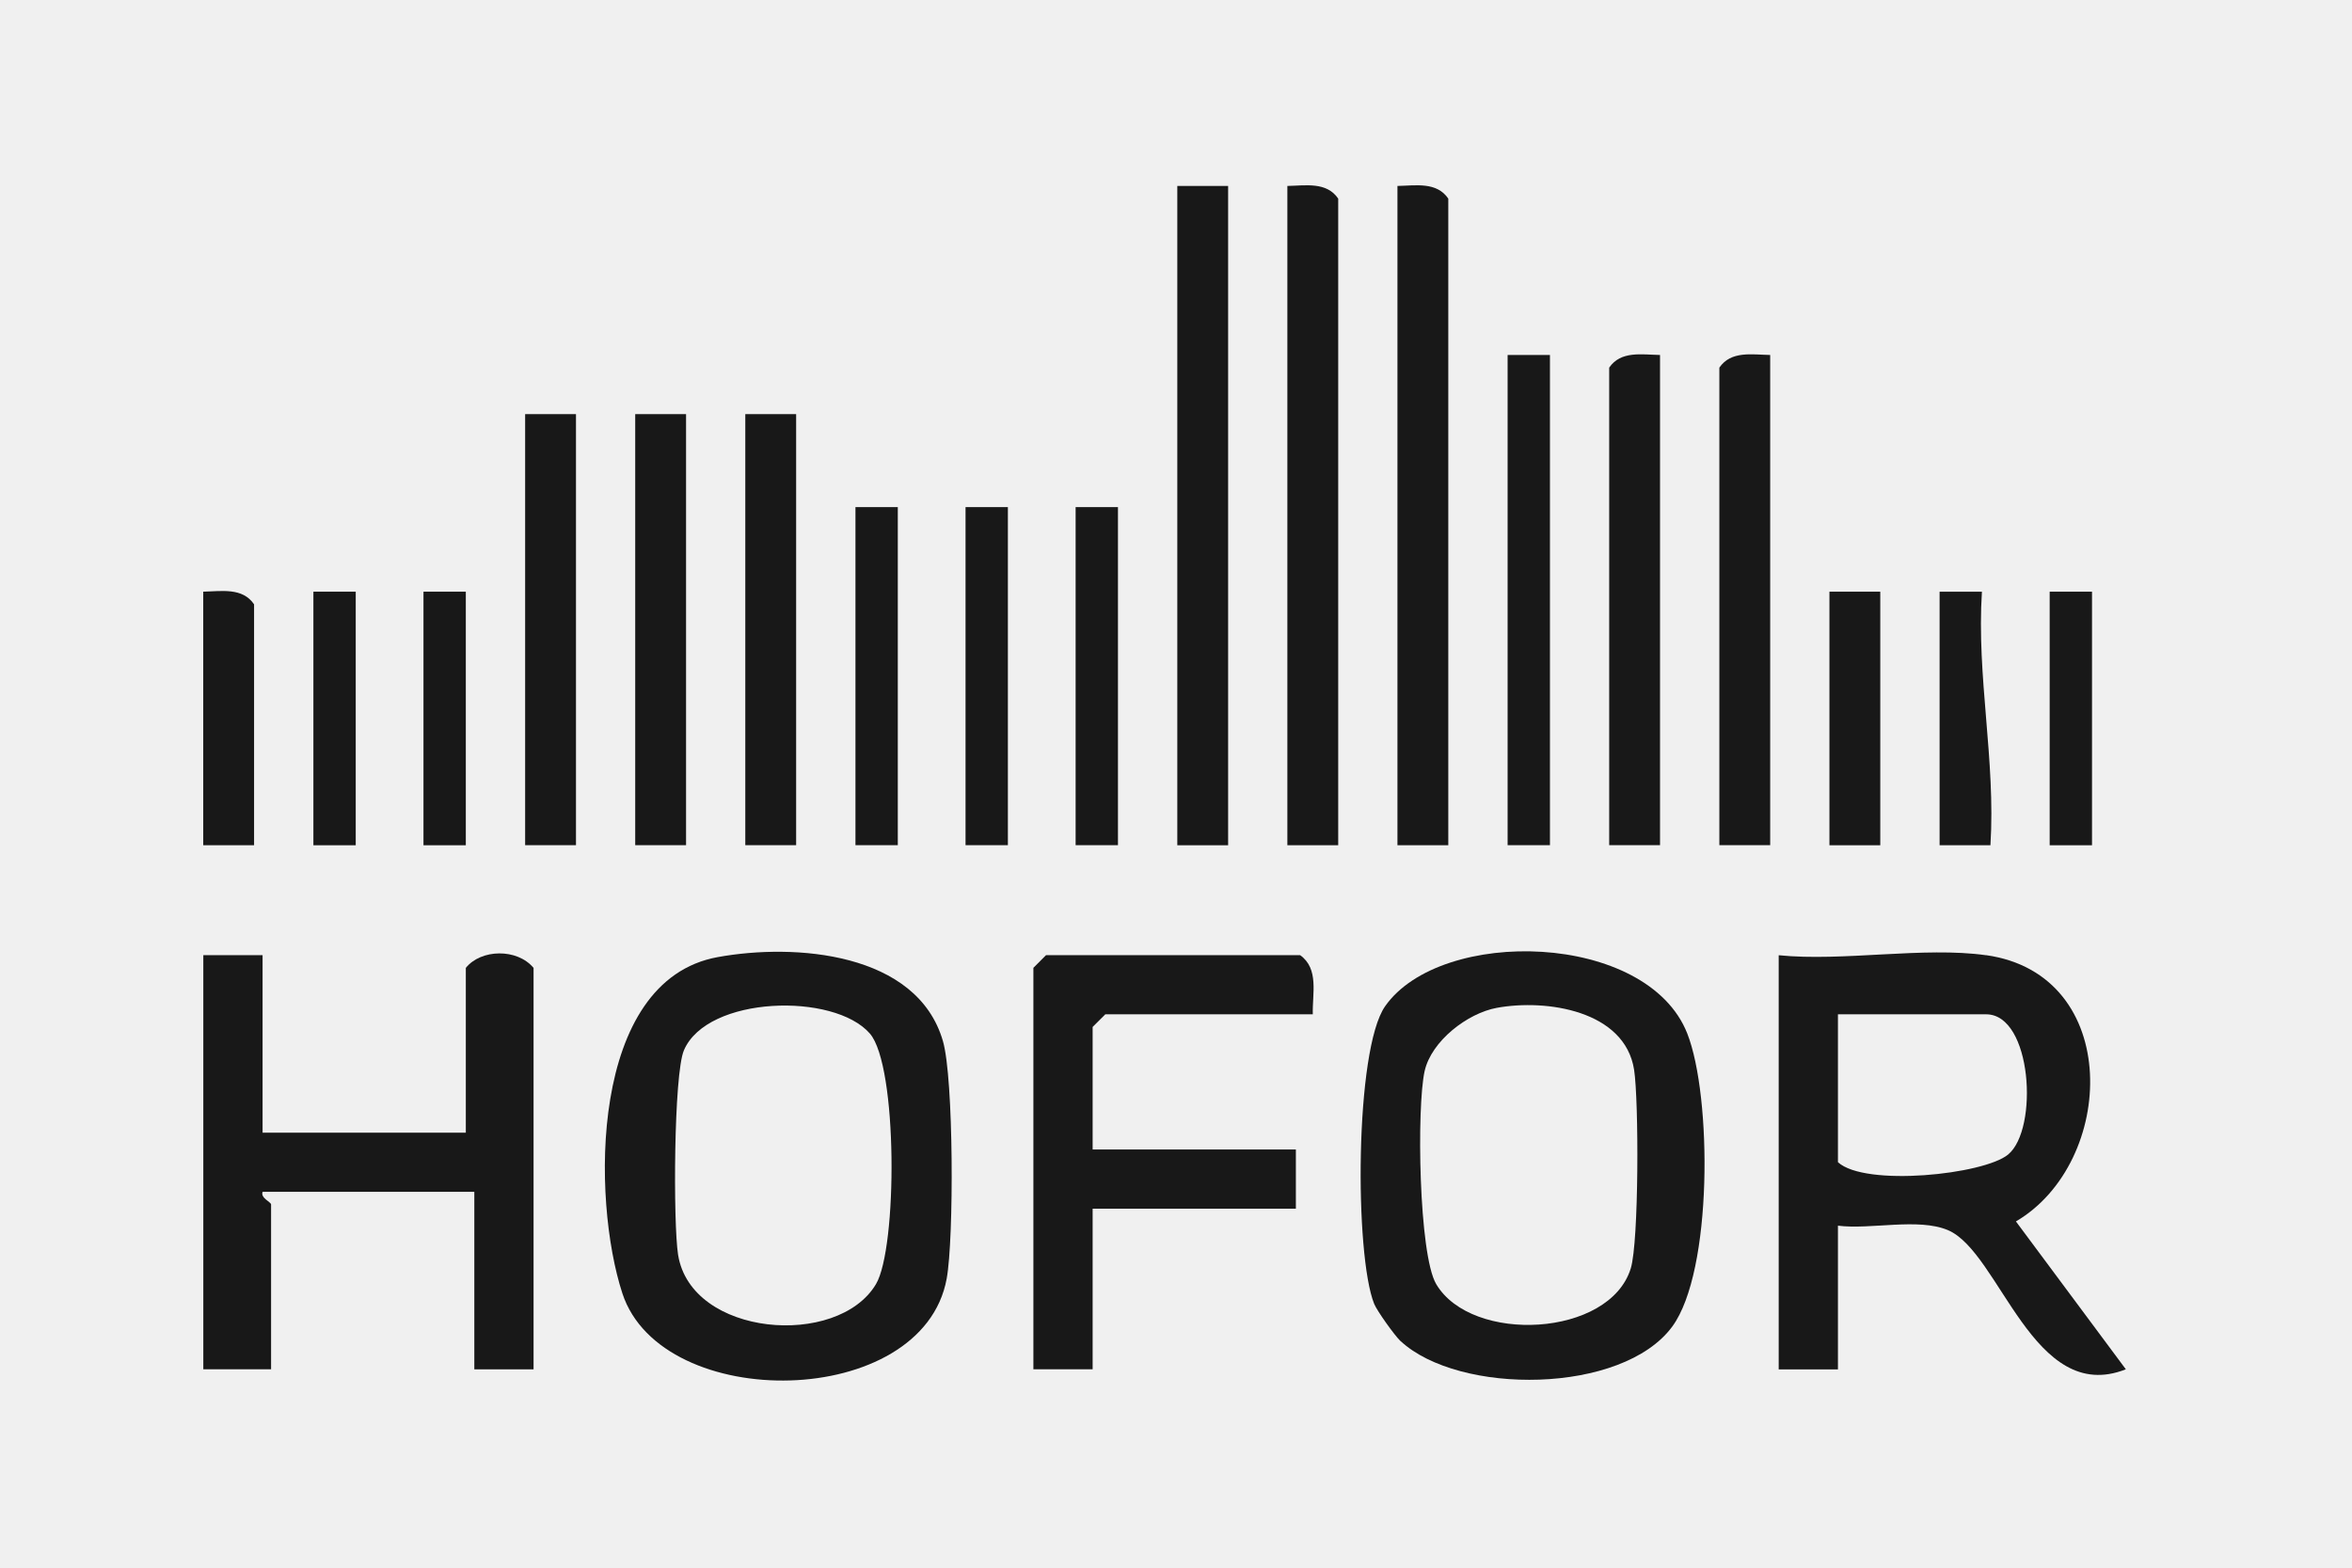
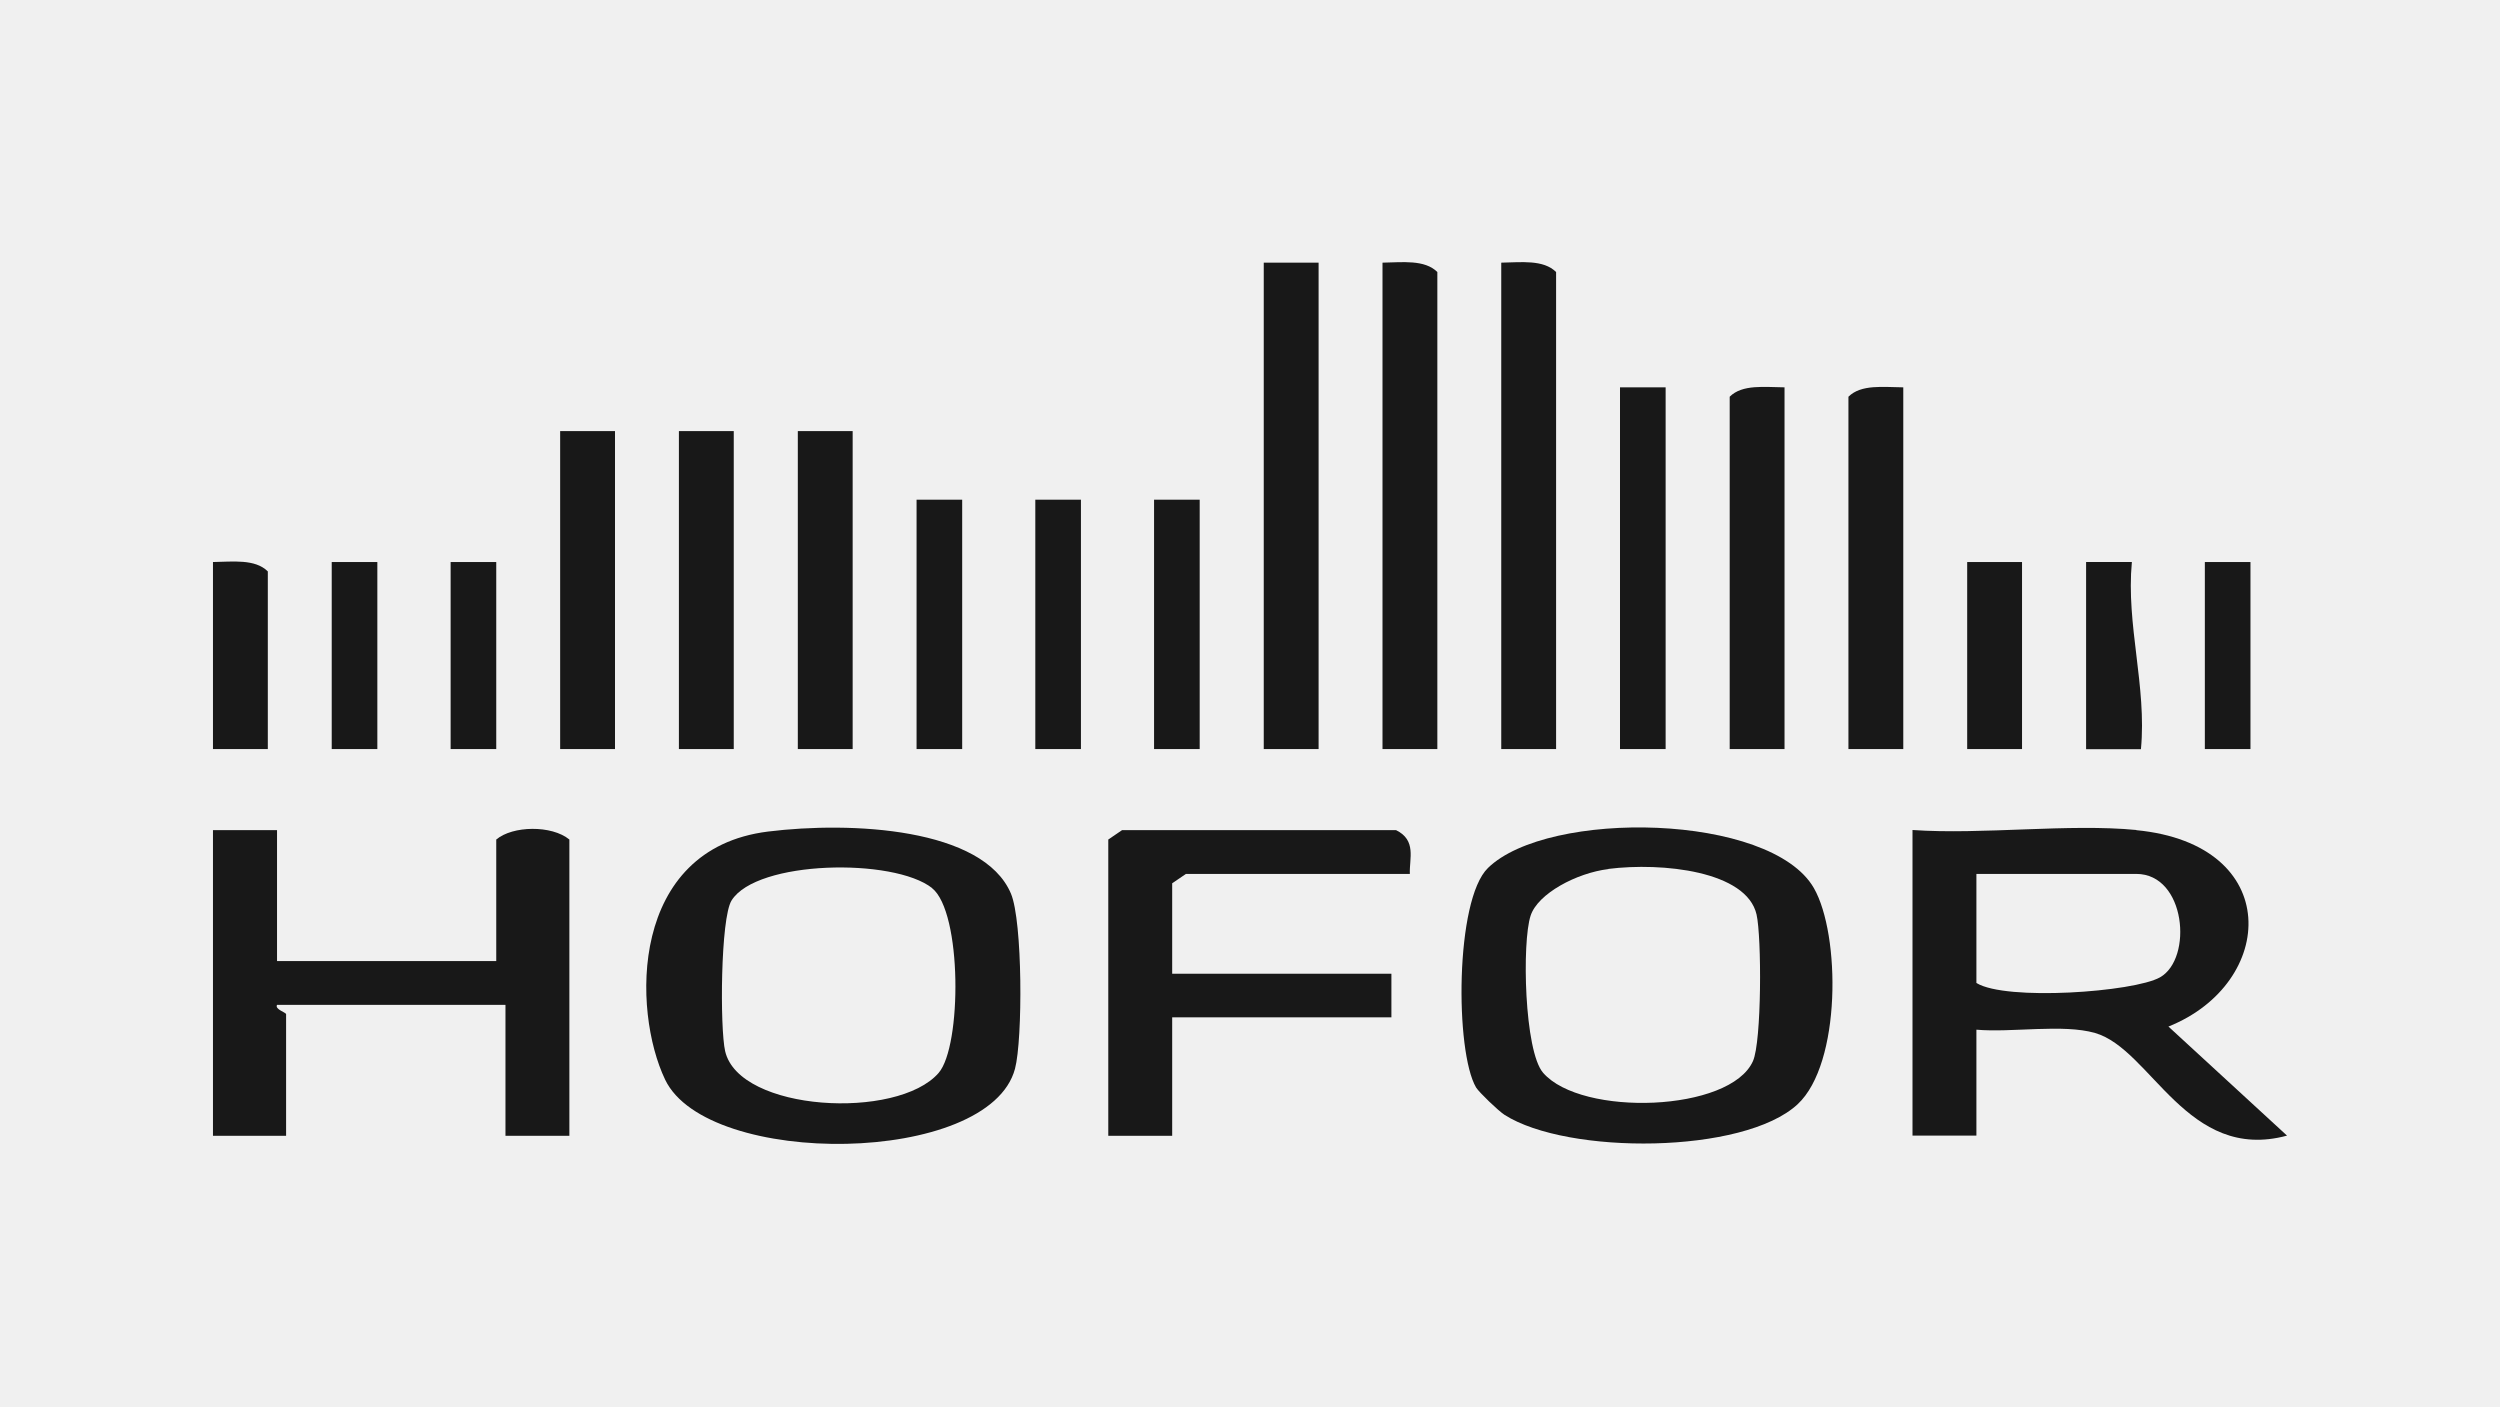
- <svg xmlns="http://www.w3.org/2000/svg" width="117" height="78" viewBox="0 0 117 78" fill="none">
-   <g clip-path="url(#clip0_825_6927)">
-     <path d="M98.798 47.524C105.602 48.484 105.276 57.842 100.282 60.772L105.75 68.129C101.132 69.956 99.487 62.29 96.895 61.203C95.415 60.582 93.052 61.191 91.428 60.983V68.134H88.481V47.528C91.699 47.85 95.695 47.089 98.802 47.528L98.798 47.524ZM91.428 50.467V57.825C92.79 59.064 98.688 58.438 99.893 57.444C101.424 56.18 101.086 50.467 98.802 50.467H91.428Z" fill="#181818" />
-     <path d="M69.664 66.721C69.377 66.45 68.497 65.22 68.358 64.873C67.385 62.463 67.385 52.23 68.903 50.065C71.677 46.107 81.944 46.352 83.935 51.427C85.162 54.556 85.204 63.254 83.187 66.002C80.696 69.385 72.569 69.423 69.668 66.721H69.664ZM74.459 50.145C72.992 50.416 71.208 51.795 70.869 53.287C70.468 55.063 70.573 62.416 71.444 63.892C73.216 66.877 80.075 66.531 81.123 63.106C81.529 61.782 81.525 54.759 81.288 53.224C80.827 50.281 76.929 49.693 74.459 50.145Z" fill="#181818" />
-     <path d="M35.701 47.621C39.532 46.923 45.625 47.367 46.907 51.803C47.444 53.664 47.456 61.622 47.093 63.617C45.9 70.167 32.919 70.332 30.961 64.353C29.434 59.694 29.299 48.784 35.701 47.621ZM43.274 51.427C41.494 49.368 35.181 49.541 34.022 52.256C33.511 53.452 33.485 60.882 33.731 62.429C34.378 66.51 41.672 67.089 43.575 63.892C44.644 62.095 44.665 53.038 43.274 51.427Z" fill="#181818" />
-     <path d="M13.062 47.524V56.357H23.172V48.158C23.925 47.215 25.726 47.177 26.542 48.158V68.133H23.595V59.3H13.062C12.948 59.609 13.485 59.803 13.485 59.93V68.129H10.114V47.524H13.062Z" fill="#181818" />
-     <path d="M65.305 50.467H54.983L54.353 51.096V57.194H64.463V60.137H54.353V68.129H51.406V48.154L52.036 47.523H64.674C65.626 48.204 65.275 49.443 65.305 50.467Z" fill="#181818" />
-     <path d="M61.093 9.252H58.565V42.056H61.093V9.252Z" fill="#181818" />
-     <path d="M66.569 42.056H64.04V9.252C64.945 9.235 65.99 9.032 66.569 9.882V42.052V42.056Z" fill="#181818" />
-     <path d="M72.045 42.056H69.516V9.252C70.421 9.235 71.465 9.032 72.045 9.882V42.052V42.056Z" fill="#181818" />
-     <path d="M82.578 17.662V42.052H80.049V18.292C80.629 17.442 81.673 17.645 82.578 17.662Z" fill="#181818" />
-     <path d="M88.058 17.662V42.052H85.529V18.292C86.109 17.442 87.153 17.645 88.058 17.662Z" fill="#181818" />
-     <path d="M28.652 20.605H26.123V42.052H28.652V20.605Z" fill="#181818" />
-     <path d="M34.128 20.605H31.599V42.052H34.128V20.605Z" fill="#181818" />
-     <path d="M39.604 20.605H37.075V42.052H39.604V20.605Z" fill="#181818" />
-     <path d="M77.102 17.662H74.996V42.052H77.102V17.662Z" fill="#181818" />
-     <path d="M44.661 25.231H42.555V42.052H44.661V25.231Z" fill="#181818" />
-     <path d="M50.137 25.231H48.031V42.052H50.137V25.231Z" fill="#181818" />
-     <path d="M55.613 25.231H53.507V42.052H55.613V25.231Z" fill="#181818" />
-     <path d="M93.534 29.439H91.005V42.056H93.534V29.439Z" fill="#181818" />
-     <path d="M12.639 42.056H10.11V29.438C11.015 29.421 12.06 29.218 12.639 30.068V42.056Z" fill="#181818" />
-     <path d="M96.481 29.439H98.591C98.316 33.675 99.28 37.815 99.014 42.056H96.485V29.439H96.481Z" fill="#181818" />
-     <path d="M17.696 29.439H15.59V42.056H17.696V29.439Z" fill="#181818" />
-     <path d="M23.172 29.439H21.066V42.056H23.172V29.439Z" fill="#181818" />
-     <path d="M104.067 29.439H101.961V42.056H104.067V29.439Z" fill="#181818" />
-   </g>
-   <defs>
-     <clipPath id="clip0_825_6927">
-       <rect width="116.706" height="77.381" fill="white" />
-     </clipPath>
-   </defs>
+ <svg xmlns="http://www.w3.org/2000/svg" id="Layer_1" data-name="Layer 1" viewBox="0 0 160 90">
+   <path d="M136.72,53.13c9.44.91,8.99,9.79,2.06,12.57l7.59,6.98c-6.41,1.73-8.69-5.54-12.29-6.57-2.05-.59-5.34-.01-7.59-.21v6.78h-4.09v-19.56c4.46.31,10.01-.42,14.33,0ZM126.49,55.93v6.98c1.89,1.17,10.08.58,11.75-.36,2.12-1.2,1.66-6.62-1.52-6.62h-10.23Z" style="fill: #181818;" />
+   <path d="M96.29,71.35c-.4-.26-1.62-1.43-1.82-1.75-1.35-2.29-1.35-12,.76-14.05,3.85-3.76,18.1-3.52,20.86,1.29,1.7,2.97,1.76,11.22-1.04,13.83-3.45,3.21-14.74,3.25-18.76.68ZM102.94,55.62c-2.04.25-4.52,1.57-4.98,2.98-.56,1.68-.41,8.67.8,10.06,2.46,2.83,11.98,2.51,13.43-.75.56-1.26.56-7.92.23-9.38-.64-2.79-6.05-3.35-9.48-2.92Z" style="fill: #181818;" />
+   <path d="M49.15,53.22c5.32-.66,13.77-.24,15.55,3.97.75,1.77.76,9.32.26,11.21-1.65,6.21-19.67,6.37-22.39.7-2.12-4.42-2.3-14.77,6.58-15.88ZM59.66,56.84c-2.47-1.95-11.23-1.79-12.84.79-.71,1.14-.75,8.18-.41,9.65.9,3.87,11.02,4.42,13.66,1.39,1.49-1.71,1.51-10.3-.42-11.83Z" style="fill: #181818;" />
+   <path d="M17.73,53.13v8.38h14.03v-7.78c1.05-.89,3.55-.93,4.68,0v18.96h-4.09v-8.38h-14.62c-.16.29.58.48.58.6v7.78h-4.68v-19.56h4.09Z" style="fill: #181818;" />
+   <path d="M90.23,55.93h-14.33l-.88.6v5.79h14.03v2.79h-14.03v7.58h-4.09v-18.96l.88-.6h17.54c1.32.65.84,1.82.88,2.79Z" style="fill: #181818;" />
+   <rect x="80.88" y="16.81" width="3.51" height="31.13" style="fill: #181818;" />
+   <path d="M91.99,47.94h-3.51v-31.13c1.26-.02,2.7-.21,3.51.6v30.53Z" style="fill: #181818;" />
+   <path d="M99.59,47.94h-3.51v-31.13c1.26-.02,2.7-.21,3.51.6v30.53Z" style="fill: #181818;" />
+   <path d="M114.21,24.79v23.15h-3.51v-22.55c.81-.81,2.25-.61,3.51-.6Z" style="fill: #181818;" />
+   <path d="M121.81,24.79v23.15h-3.51v-22.55c.81-.81,2.25-.61,3.51-.6Z" style="fill: #181818;" />
+   <rect x="35.85" y="27.59" width="3.51" height="20.35" style="fill: #181818;" />
+   <rect x="43.45" y="27.59" width="3.51" height="20.35" style="fill: #181818;" />
+   <rect x="51.06" y="27.59" width="3.51" height="20.35" style="fill: #181818;" />
+   <rect x="103.68" y="24.79" width="2.92" height="23.15" style="fill: #181818;" />
+   <rect x="58.66" y="31.98" width="2.92" height="15.96" style="fill: #181818;" />
+   <rect x="66.26" y="31.98" width="2.92" height="15.96" style="fill: #181818;" />
+   <rect x="73.86" y="31.98" width="2.92" height="15.96" style="fill: #181818;" />
+   <rect x="125.9" y="35.97" width="3.51" height="11.97" style="fill: #181818;" />
+   <path d="M17.14,47.94h-3.51v-11.97c1.26-.02,2.7-.21,3.51.6v11.37Z" style="fill: #181818;" />
+   <path d="M133.51,35.97h2.93c-.38,4.02.96,7.95.58,11.98h-3.51v-11.98Z" style="fill: #181818;" />
+   <rect x="21.23" y="35.97" width="2.92" height="11.97" style="fill: #181818;" />
+   <rect x="28.84" y="35.97" width="2.92" height="11.97" style="fill: #181818;" />
+   <rect x="141.11" y="35.97" width="2.92" height="11.97" style="fill: #181818;" />
</svg>
